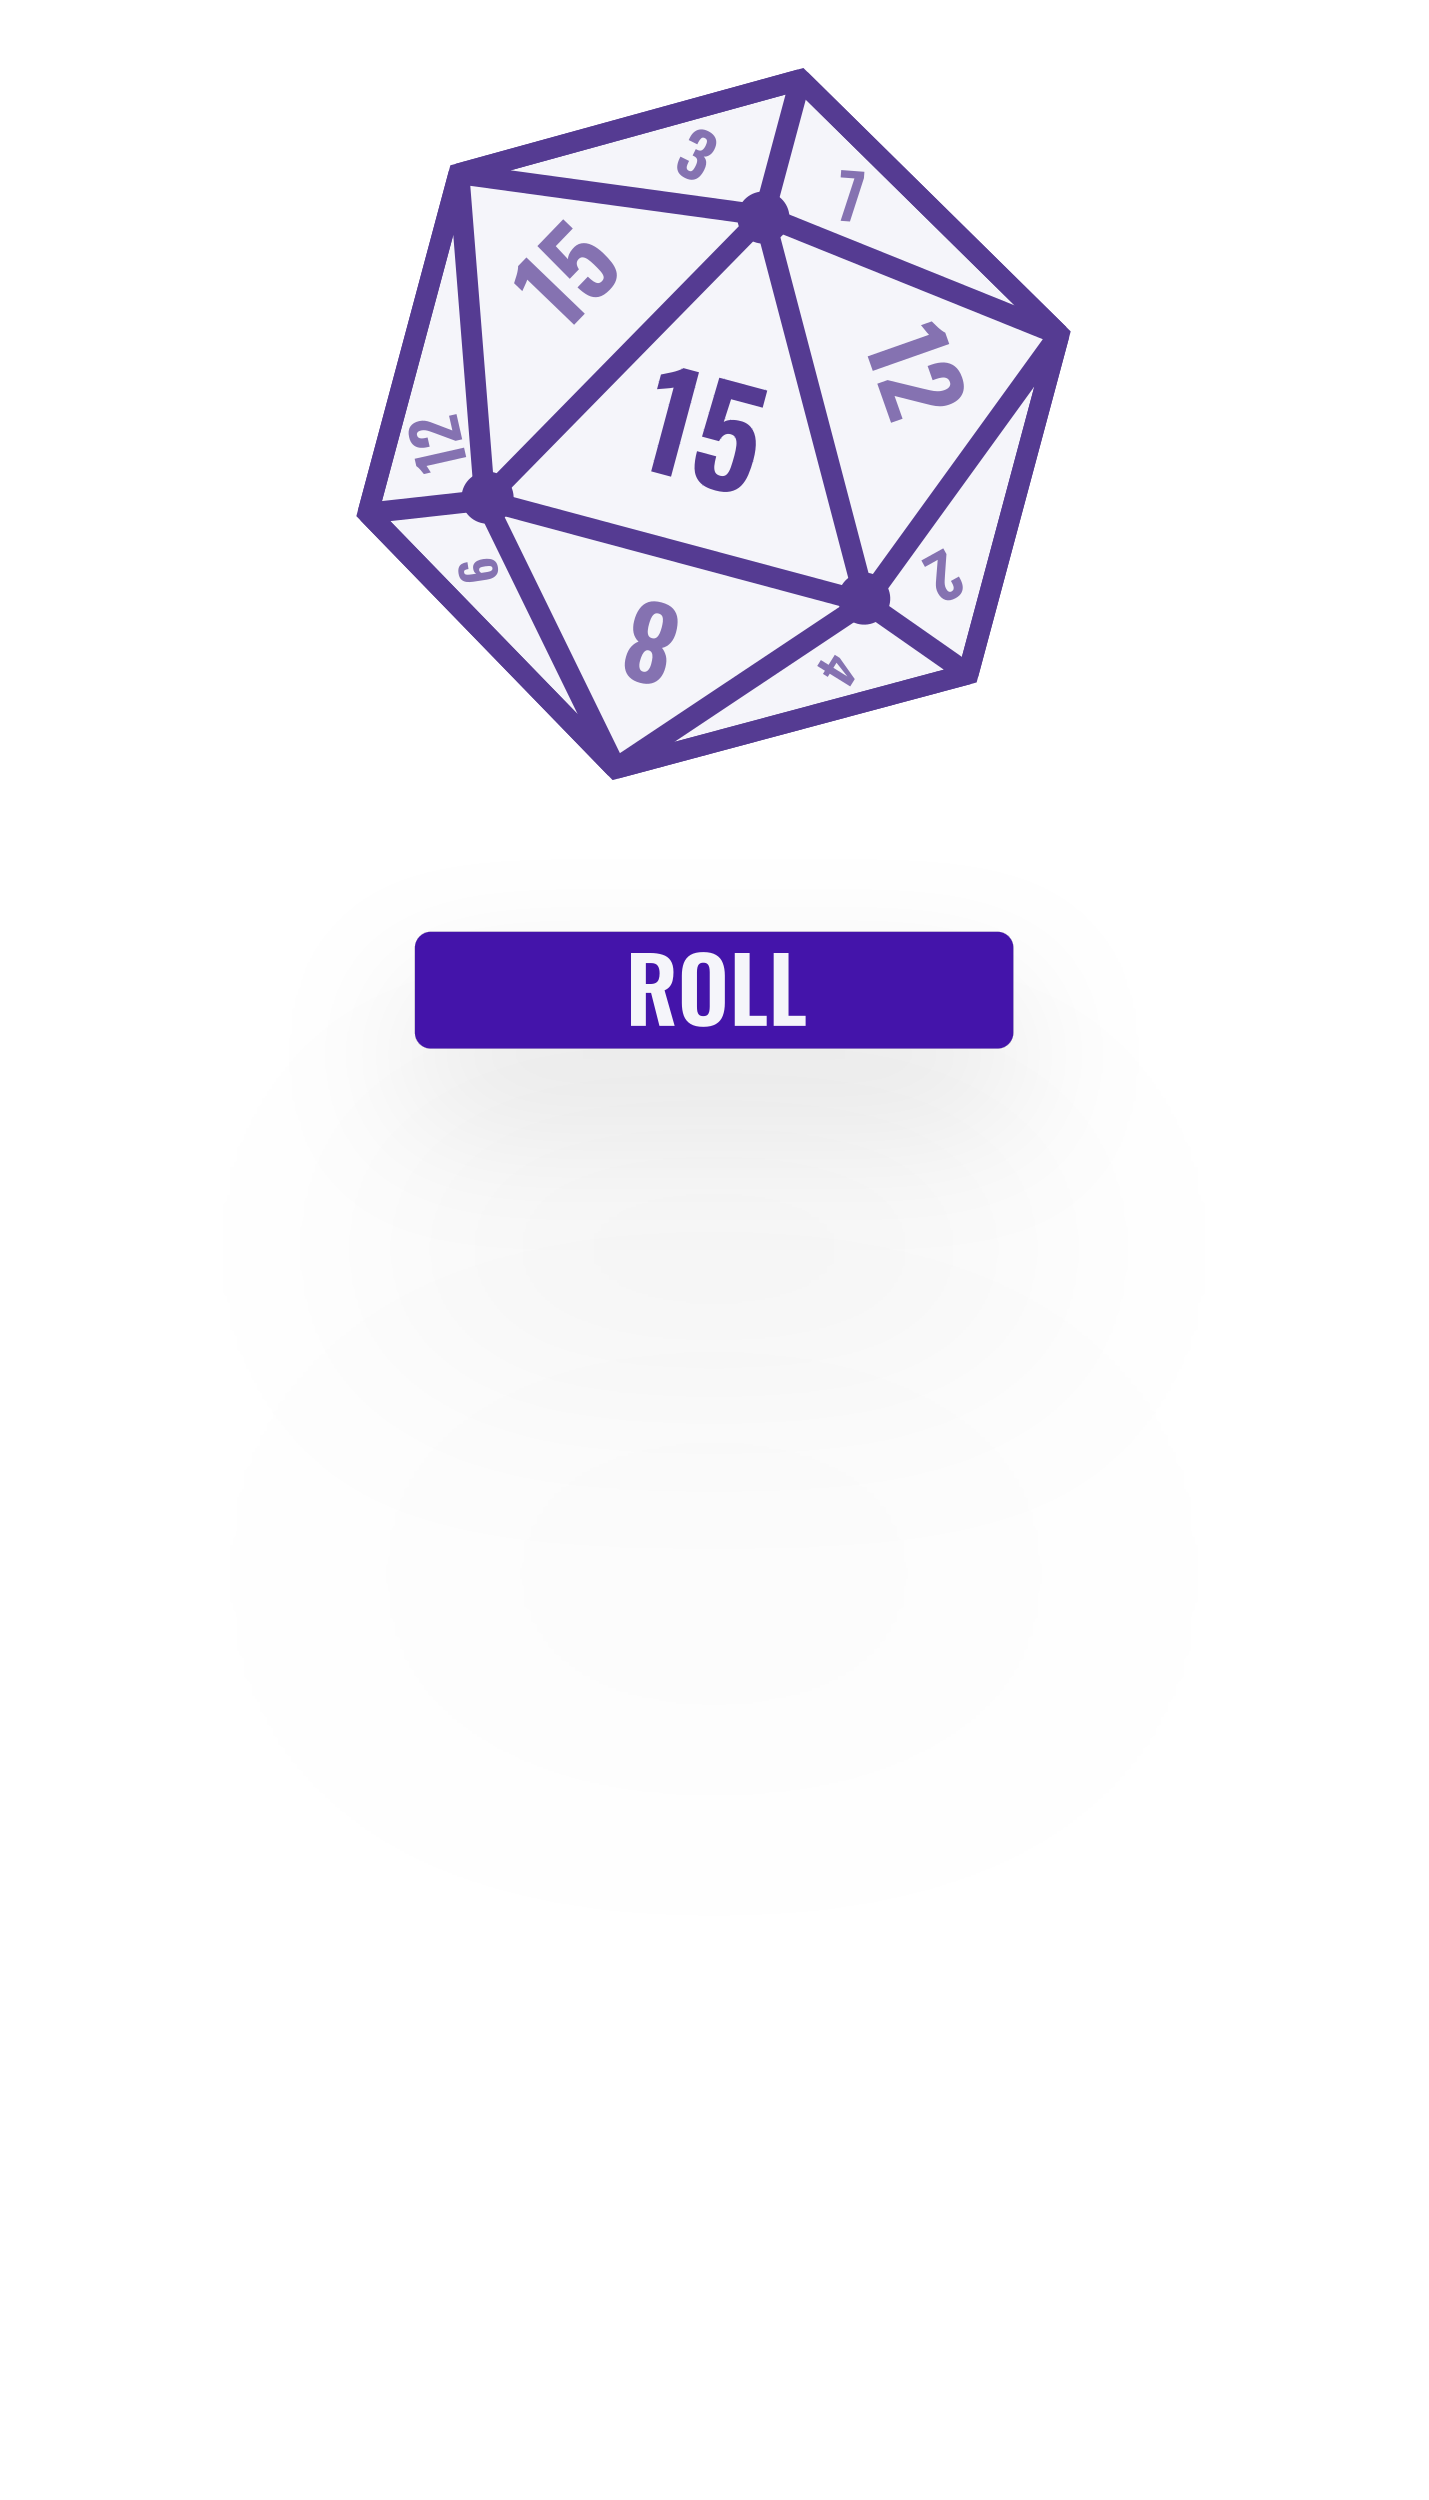
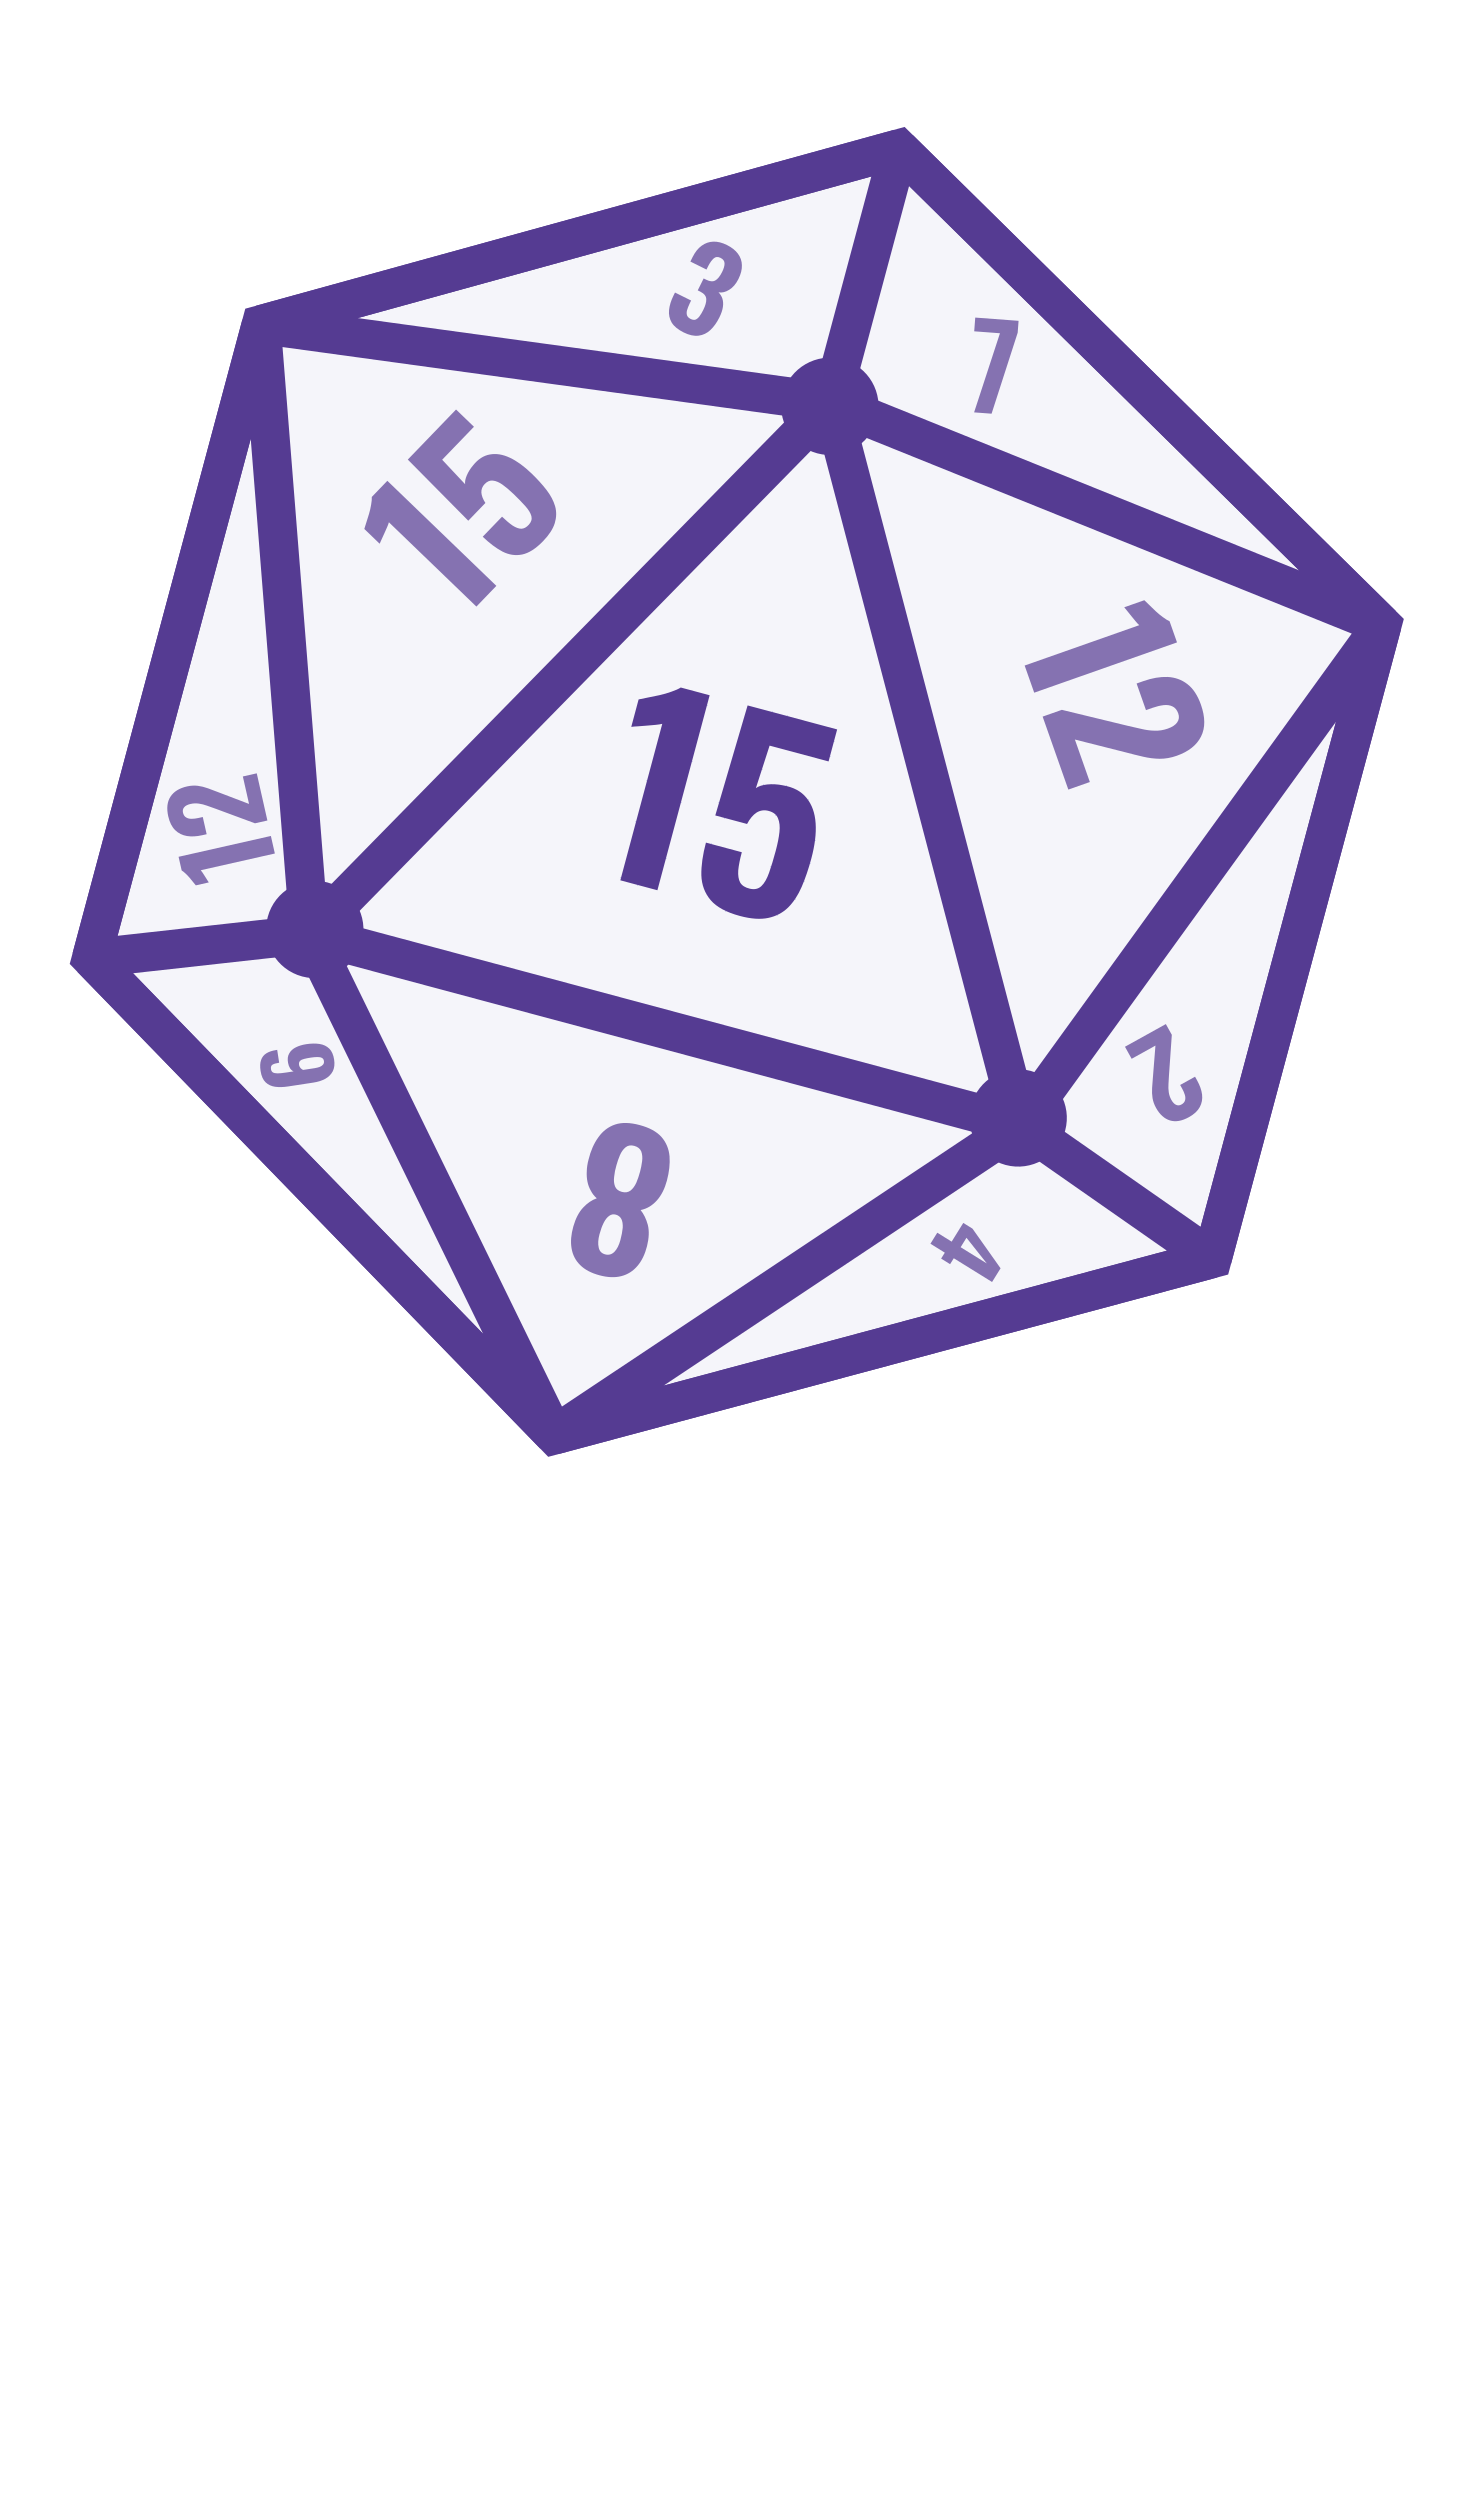
- <svg xmlns="http://www.w3.org/2000/svg" width="685" height="1199" viewBox="0 0 685 1199" fill="none">
-   <path d="M507.922 160.459L383.843 38.179L220.077 83.331L176.466 246.09L295.327 368.525L464.311 323.218L507.922 160.459Z" fill="#F5F5FA" stroke="#553B92" stroke-width="10" />
-   <path d="M366.373 103.379L415.042 288.793M366.373 103.379L507.922 160.459M366.373 103.379L383.843 38.179M366.373 103.379L220.077 83.331M366.373 103.379L232.482 239.876M415.042 288.793L507.922 160.459M415.042 288.793L232.482 239.876M415.042 288.793L295.327 368.525M415.042 288.793L464.311 323.218M507.922 160.459L383.843 38.179M507.922 160.459L464.311 323.218M383.843 38.179L220.077 83.331M464.311 323.218L295.327 368.525M295.327 368.525L176.466 246.09M295.327 368.525L232.482 239.876M176.466 246.09L220.077 83.331M176.466 246.09L232.482 239.876M220.077 83.331L232.482 239.876" stroke="#553B92" stroke-width="10" />
-   <circle cx="366.114" cy="104.344" r="9.5" transform="rotate(15 366.114 104.344)" stroke="#553B92" stroke-width="6" />
-   <circle cx="414.465" cy="287.087" r="9.5" transform="rotate(15 414.465 287.087)" stroke="#553B92" stroke-width="6" />
-   <circle cx="233.837" cy="238.684" r="9.5" transform="rotate(15 233.837 238.684)" stroke="#553B92" stroke-width="6" />
+ <svg xmlns="http://www.w3.org/2000/svg" width="378" height="642" viewBox="0 0 378 642" fill="none">
+   <path d="M354.922 160.459L230.843 38.179L67.076 83.331L23.465 246.09L142.327 368.525L311.311 323.218L354.922 160.459Z" fill="#F5F5FA" stroke="#553B92" stroke-width="10" />
+   <path d="M213.373 103.379L262.042 288.793M213.373 103.379L354.922 160.459M213.373 103.379L230.843 38.179M213.373 103.379L67.076 83.331M213.373 103.379L79.482 239.876M262.042 288.793L354.922 160.459M262.042 288.793L79.482 239.876M262.042 288.793L142.327 368.525M262.042 288.793L311.311 323.218M354.922 160.459L230.843 38.179M354.922 160.459L311.311 323.218M230.843 38.179L67.076 83.331M311.311 323.218L142.327 368.525M142.327 368.525L23.465 246.09M142.327 368.525L79.482 239.876M23.465 246.09L67.076 83.331M23.465 246.09L79.482 239.876M67.076 83.331L79.482 239.876" stroke="#553B92" stroke-width="10" />
+   <circle cx="213.114" cy="104.344" r="9.5" transform="rotate(15 213.114 104.344)" stroke="#553B92" stroke-width="6" />
+   <circle cx="261.465" cy="287.087" r="9.5" transform="rotate(15 261.465 287.087)" stroke="#553B92" stroke-width="6" />
+   <circle cx="80.837" cy="238.684" r="9.5" transform="rotate(15 80.8369 238.684)" stroke="#553B92" stroke-width="6" />
  <g filter="url(#filter0_d_17_569)">
-     <path d="M312.302 226.064L323.069 185.882C322.643 185.988 322.067 186.077 321.341 186.148C320.668 186.188 319.921 186.253 319.102 186.343C318.294 186.391 317.527 186.451 316.802 186.521C316.087 186.551 315.522 186.598 315.107 186.664L316.995 179.616C317.556 179.502 318.304 179.349 319.239 179.157C320.215 178.977 321.243 178.767 322.323 178.526C323.403 178.286 324.433 177.987 325.412 177.631C326.432 177.286 327.235 176.927 327.821 176.554L335.239 178.542L321.822 228.615L312.302 226.064ZM343.02 235.223C339.517 234.284 337.009 232.927 335.497 231.153C333.984 229.378 333.187 227.243 333.105 224.748C333.064 222.263 333.458 219.475 334.286 216.384L343.497 218.852C343.011 220.666 342.705 222.218 342.58 223.51C342.496 224.812 342.66 225.85 343.071 226.623C343.524 227.407 344.353 227.938 345.559 228.217C346.766 228.496 347.752 228.275 348.52 227.553C349.288 226.831 349.949 225.683 350.503 224.109C351.057 222.535 351.627 220.655 352.212 218.471C352.687 216.699 353.004 215.105 353.162 213.69C353.321 212.275 353.196 211.093 352.787 210.144C352.42 209.207 351.618 208.572 350.382 208.241C349.269 207.943 348.237 208.086 347.285 208.67C346.375 209.265 345.562 210.24 344.845 211.594L336.685 209.408L344.985 181.153L367.982 187.315L365.779 195.537L350.633 191.479L347.111 202.395C347.772 201.909 348.739 201.595 350.015 201.45C351.332 201.317 352.681 201.392 354.063 201.674C356.726 202.122 358.736 203.191 360.095 204.88C361.494 206.58 362.281 208.757 362.453 211.409C362.637 214.02 362.265 217.057 361.337 220.519C360.631 223.156 359.809 225.564 358.872 227.743C357.946 229.88 356.788 231.646 355.398 233.04C354.02 234.393 352.323 235.286 350.308 235.718C348.293 236.15 345.863 235.985 343.02 235.223Z" fill="#553B92" />
+     <path d="M159.302 226.064L170.069 185.882C169.643 185.988 169.067 186.077 168.341 186.148C167.668 186.188 166.921 186.253 166.102 186.343C165.294 186.391 164.527 186.451 163.802 186.521C163.087 186.551 162.522 186.598 162.107 186.664L163.995 179.616C164.556 179.502 165.304 179.349 166.239 179.157C167.215 178.977 168.243 178.767 169.323 178.526C170.403 178.286 171.433 177.987 172.412 177.631C173.432 177.286 174.235 176.927 174.821 176.554L182.239 178.542L168.822 228.615L159.302 226.064ZM190.02 235.223C186.517 234.284 184.009 232.927 182.497 231.153C180.984 229.378 180.187 227.243 180.105 224.748C180.064 222.263 180.458 219.475 181.286 216.384L190.497 218.852C190.011 220.666 189.705 222.218 189.58 223.51C189.496 224.812 189.66 225.85 190.071 226.623C190.524 227.407 191.353 227.938 192.559 228.217C193.766 228.496 194.752 228.275 195.52 227.553C196.288 226.831 196.949 225.683 197.503 224.109C198.057 222.535 198.627 220.655 199.212 218.471C199.687 216.699 200.004 215.105 200.162 213.69C200.321 212.275 200.196 211.093 199.787 210.144C199.42 209.207 198.618 208.572 197.382 208.241C196.269 207.943 195.237 208.086 194.285 208.67C193.375 209.265 192.562 210.24 191.845 211.594L183.685 209.408L191.985 181.153L214.982 187.315L212.779 195.537L197.633 191.479L194.111 202.395C194.772 201.909 195.739 201.595 197.015 201.45C198.332 201.317 199.681 201.392 201.063 201.674C203.726 202.122 205.736 203.191 207.095 204.88C208.494 206.58 209.281 208.757 209.453 211.409C209.637 214.02 209.265 217.057 208.337 220.519C207.631 223.156 206.809 225.564 205.872 227.743C204.946 229.88 203.788 231.646 202.398 233.04C201.02 234.393 199.323 235.286 197.308 235.718C195.293 236.15 192.863 235.985 190.02 235.223Z" fill="#553B92" />
  </g>
  <g opacity="0.7">
-     <path d="M223.58 219.182L204.558 223.475C204.696 223.629 204.858 223.848 205.045 224.134C205.209 224.405 205.399 224.7 205.615 225.021C205.811 225.345 206.003 225.651 206.19 225.936C206.358 226.226 206.501 226.45 206.619 226.608L203.283 227.361C203.113 227.154 202.886 226.877 202.603 226.531C202.316 226.165 202.004 225.784 201.669 225.388C201.333 224.993 200.985 224.63 200.624 224.302C200.258 223.954 199.934 223.699 199.652 223.537L198.859 220.025L222.563 214.675L223.58 219.182ZM221.667 210.705L218.477 211.425L208.309 207.662C207.548 207.382 206.824 207.126 206.136 206.891C205.443 206.638 204.758 206.464 204.081 206.371C203.38 206.263 202.668 206.29 201.946 206.453C201.185 206.625 200.643 206.901 200.319 207.282C199.975 207.667 199.865 208.133 199.988 208.679C200.12 209.264 200.388 209.675 200.79 209.913C201.172 210.154 201.64 210.274 202.193 210.272C202.746 210.271 203.335 210.199 203.959 210.058L205.072 209.807L206.069 214.226L204.898 214.49C203.494 214.807 202.197 214.875 201.007 214.692C199.814 214.49 198.809 213.989 197.992 213.189C197.152 212.374 196.558 211.196 196.21 209.655C195.739 207.567 195.931 205.873 196.786 204.573C197.64 203.273 199.053 202.401 201.023 201.956C201.979 201.74 202.9 201.686 203.786 201.794C204.651 201.906 205.52 202.12 206.391 202.436C207.238 202.737 208.123 203.07 209.046 203.436L216.954 206.449L215.362 199.396L218.932 198.59L221.667 210.705Z" fill="#553B92" />
+     <path d="M70.58 219.182L51.558 223.475C51.696 223.629 51.858 223.848 52.045 224.134C52.209 224.405 52.399 224.7 52.614 225.021C52.811 225.345 53.003 225.651 53.19 225.936C53.358 226.226 53.501 226.45 53.619 226.608L50.283 227.361C50.113 227.154 49.886 226.877 49.603 226.531C49.316 226.165 49.004 225.784 48.669 225.388C48.333 224.993 47.985 224.63 47.624 224.302C47.258 223.954 46.934 223.699 46.652 223.537L45.859 220.025L69.562 214.675L70.58 219.182ZM68.666 210.705L65.477 211.425L55.309 207.662C54.548 207.382 53.824 207.126 53.136 206.891C52.443 206.638 51.758 206.464 51.081 206.371C50.38 206.263 49.668 206.29 48.946 206.453C48.185 206.625 47.643 206.901 47.319 207.282C46.975 207.667 46.865 208.133 46.988 208.679C47.12 209.264 47.388 209.675 47.79 209.913C48.172 210.154 48.64 210.274 49.193 210.272C49.746 210.271 50.335 210.199 50.959 210.058L52.072 209.807L53.069 214.226L51.898 214.49C50.494 214.807 49.197 214.875 48.007 214.692C46.813 214.49 45.809 213.989 44.992 213.189C44.152 212.374 43.558 211.196 43.21 209.655C42.739 207.567 42.931 205.873 43.786 204.573C44.64 203.273 46.053 202.401 48.023 201.956C48.979 201.74 49.9 201.686 50.785 201.794C51.651 201.906 52.52 202.12 53.391 202.436C54.238 202.737 55.123 203.07 56.046 203.436L63.954 206.449L62.362 199.396L65.932 198.59L68.666 210.705Z" fill="#553B92" />
  </g>
  <g opacity="0.7">
-     <path d="M317.296 288.923C319.768 289.585 321.618 290.594 322.845 291.95C324.064 293.337 324.762 294.998 324.939 296.934C325.085 298.861 324.855 300.953 324.251 303.21C323.978 304.23 323.628 305.163 323.202 306.01C322.777 306.856 322.279 307.601 321.709 308.243C321.14 308.886 320.518 309.415 319.843 309.83C319.129 310.269 318.352 310.574 317.511 310.746C318.332 311.761 318.951 313.037 319.367 314.573C319.745 316.132 319.672 317.951 319.148 320.03C318.624 322.109 317.807 323.795 316.699 325.088C315.582 326.413 314.205 327.286 312.568 327.709C310.931 328.131 309.061 328.061 306.959 327.498C304.827 326.926 303.172 326.052 301.997 324.876C300.79 323.691 300.05 322.251 299.776 320.554C299.493 318.888 299.645 317.024 300.231 314.961C300.825 312.868 301.675 311.24 302.781 310.079C303.848 308.94 305.003 308.156 306.244 307.727C305.602 307.157 305.096 306.508 304.728 305.78C304.321 305.075 304.031 304.302 303.859 303.46C303.687 302.619 303.628 301.725 303.683 300.779C303.707 299.825 303.855 298.838 304.129 297.818C304.671 295.545 305.519 293.619 306.671 292.039C307.792 290.451 309.227 289.361 310.976 288.77C312.685 288.201 314.792 288.252 317.296 288.923ZM315.867 294.255C314.971 294.014 314.223 294.145 313.625 294.648C313.026 295.15 312.545 295.833 312.182 296.696C311.818 297.559 311.524 298.408 311.3 299.243C311.004 300.223 310.809 301.198 310.716 302.167C310.591 303.127 310.666 303.959 310.941 304.662C311.217 305.366 311.803 305.837 312.699 306.077C313.564 306.309 314.308 306.194 314.929 305.731C315.519 305.259 316.015 304.581 316.418 303.695C316.782 302.832 317.101 301.89 317.374 300.87C317.598 300.035 317.772 299.138 317.897 298.178C318.013 297.248 317.938 296.416 317.671 295.682C317.365 294.971 316.763 294.495 315.867 294.255ZM311.134 311.919C310.515 311.754 309.959 311.853 309.464 312.217C308.938 312.573 308.466 313.159 308.049 313.975C307.631 314.791 307.265 315.786 306.95 316.96C306.594 318.29 306.525 319.414 306.742 320.334C306.92 321.276 307.473 321.871 308.401 322.12C309.328 322.368 310.135 322.137 310.822 321.427C311.47 320.739 311.968 319.746 312.316 318.448C312.631 317.273 312.831 316.217 312.917 315.279C312.963 314.364 312.848 313.621 312.57 313.05C312.262 312.47 311.783 312.093 311.134 311.919Z" fill="#553B92" />
+     <path d="M164.296 288.923C166.768 289.585 168.618 290.594 169.845 291.95C171.064 293.337 171.762 294.998 171.939 296.934C172.085 298.861 171.855 300.953 171.251 303.21C170.978 304.23 170.628 305.163 170.202 306.01C169.777 306.856 169.279 307.601 168.709 308.243C168.14 308.886 167.518 309.415 166.843 309.83C166.129 310.269 165.352 310.574 164.511 310.746C165.332 311.761 165.951 313.037 166.367 314.573C166.745 316.132 166.672 317.951 166.148 320.03C165.624 322.109 164.807 323.795 163.699 325.088C162.582 326.413 161.205 327.286 159.568 327.709C157.931 328.131 156.061 328.061 153.959 327.498C151.827 326.926 150.172 326.052 148.997 324.876C147.79 323.691 147.05 322.251 146.776 320.554C146.493 318.888 146.645 317.024 147.231 314.961C147.825 312.868 148.675 311.24 149.781 310.079C150.848 308.94 152.003 308.156 153.244 307.727C152.602 307.157 152.096 306.508 151.728 305.78C151.321 305.075 151.031 304.302 150.859 303.46C150.687 302.619 150.628 301.725 150.683 300.779C150.707 299.825 150.855 298.838 151.129 297.818C151.671 295.545 152.519 293.619 153.671 292.039C154.792 290.451 156.227 289.361 157.976 288.77C159.685 288.201 161.792 288.252 164.296 288.923ZM162.867 294.255C161.971 294.014 161.223 294.145 160.625 294.648C160.026 295.15 159.545 295.833 159.182 296.696C158.818 297.559 158.524 298.408 158.3 299.243C158.004 300.223 157.809 301.198 157.716 302.167C157.591 303.127 157.666 303.959 157.941 304.662C158.217 305.366 158.803 305.837 159.699 306.077C160.564 306.309 161.308 306.194 161.929 305.731C162.519 305.259 163.015 304.581 163.418 303.695C163.782 302.832 164.101 301.89 164.374 300.87C164.598 300.035 164.772 299.138 164.897 298.178C165.013 297.248 164.938 296.416 164.671 295.682C164.365 294.971 163.763 294.495 162.867 294.255ZM158.134 311.919C157.515 311.754 156.959 311.853 156.464 312.217C155.938 312.573 155.466 313.159 155.049 313.975C154.631 314.791 154.265 315.786 153.95 316.96C153.594 318.29 153.525 319.414 153.742 320.334C153.92 321.276 154.473 321.871 155.401 322.12C156.328 322.368 157.135 322.137 157.822 321.427C158.47 320.739 158.968 319.746 159.316 318.448C159.631 317.273 159.831 316.217 159.917 315.279C159.963 314.364 159.848 313.621 159.57 313.05C159.262 312.47 158.783 312.093 158.134 311.919Z" fill="#553B92" />
  </g>
  <g opacity="0.7">
-     <path d="M416.129 170.91L445.558 160.546C445.311 160.328 445.012 160.009 444.661 159.59C444.351 159.19 443.994 158.756 443.592 158.287C443.219 157.808 442.858 157.358 442.506 156.939C442.185 156.509 441.917 156.18 441.7 155.951L446.862 154.133C447.17 154.432 447.582 154.829 448.096 155.327C448.621 155.854 449.187 156.401 449.794 156.968C450.4 157.535 451.021 158.046 451.656 158.5C452.302 158.985 452.865 159.33 453.344 159.535L455.257 164.968L418.585 177.882L416.129 170.91ZM420.747 184.024L425.682 182.286L442.541 186.374C443.802 186.676 445 186.95 446.138 187.194C447.286 187.468 448.407 187.616 449.501 187.638C450.635 187.68 451.76 187.504 452.877 187.111C454.054 186.696 454.865 186.156 455.309 185.491C455.783 184.815 455.872 184.054 455.574 183.209C455.255 182.304 454.754 181.7 454.071 181.398C453.418 181.085 452.652 180.981 451.774 181.087C450.895 181.193 449.973 181.416 449.007 181.756L447.286 182.362L444.879 175.525L446.69 174.888C448.863 174.122 450.912 173.774 452.836 173.843C454.77 173.942 456.461 174.551 457.907 175.67C459.393 176.809 460.556 178.571 461.396 180.955C462.534 184.185 462.544 186.912 461.428 189.137C460.311 191.363 458.229 193.012 455.181 194.085C453.702 194.606 452.249 194.863 450.821 194.857C449.424 194.84 448.005 194.662 446.562 194.322C445.16 194.001 443.691 193.636 442.156 193.227L429.029 189.911L432.872 200.822L427.348 202.767L420.747 184.024Z" fill="#553B92" />
+     <path d="M263.129 170.91L292.558 160.546C292.311 160.328 292.012 160.009 291.661 159.59C291.351 159.19 290.994 158.756 290.592 158.287C290.219 157.808 289.858 157.358 289.506 156.939C289.185 156.509 288.917 156.18 288.7 155.951L293.862 154.133C294.17 154.432 294.582 154.829 295.096 155.327C295.621 155.854 296.187 156.401 296.794 156.968C297.4 157.535 298.021 158.046 298.656 158.5C299.302 158.985 299.865 159.33 300.344 159.535L302.257 164.968L265.585 177.882L263.129 170.91ZM267.747 184.024L272.682 182.286L289.541 186.374C290.802 186.676 292 186.95 293.138 187.194C294.286 187.468 295.407 187.616 296.501 187.638C297.635 187.68 298.76 187.504 299.877 187.111C301.054 186.696 301.865 186.156 302.309 185.491C302.783 184.815 302.872 184.054 302.574 183.209C302.255 182.304 301.754 181.7 301.071 181.398C300.418 181.085 299.652 180.981 298.774 181.087C297.895 181.193 296.973 181.416 296.007 181.756L294.286 182.362L291.879 175.525L293.69 174.888C295.863 174.122 297.912 173.774 299.836 173.843C301.77 173.942 303.461 174.551 304.907 175.67C306.393 176.809 307.556 178.571 308.396 180.955C309.534 184.185 309.544 186.912 308.428 189.137C307.311 191.363 305.229 193.012 302.181 194.085C300.702 194.606 299.249 194.863 297.821 194.857C296.424 194.84 295.005 194.662 293.562 194.322C292.16 194.001 290.691 193.636 289.156 193.227L276.029 189.911L279.872 200.822L274.348 202.767L267.747 184.024Z" fill="#553B92" />
  </g>
  <g opacity="0.7">
-     <path d="M452.388 262.98L453.922 265.744L453.189 276.2C453.136 276.981 453.094 277.722 453.064 278.425C453.016 279.136 453.041 279.819 453.138 280.473C453.228 281.152 453.446 281.805 453.793 282.431C454.159 283.09 454.563 283.518 455.004 283.716C455.454 283.93 455.916 283.906 456.39 283.643C456.897 283.362 457.206 283.003 457.317 282.565C457.438 282.145 457.422 281.678 457.27 281.165C457.118 280.652 456.892 280.126 456.592 279.585L456.058 278.621L459.887 276.497L460.45 277.511C461.125 278.728 461.539 279.913 461.692 281.066C461.829 282.229 461.637 283.297 461.116 284.271C460.588 285.272 459.656 286.143 458.32 286.884C456.511 287.887 454.888 288.169 453.449 287.729C452.011 287.288 450.819 286.214 449.871 284.507C449.412 283.679 449.112 282.839 448.972 281.988C448.841 281.154 448.804 280.291 448.86 279.397C448.91 278.529 448.979 277.618 449.068 276.662L449.718 268.508L443.606 271.898L441.89 268.805L452.388 262.98Z" fill="#553B92" />
+     <path d="M299.388 262.98L300.922 265.744L300.189 276.2C300.136 276.981 300.094 277.722 300.064 278.425C300.016 279.136 300.041 279.819 300.138 280.473C300.228 281.152 300.446 281.805 300.793 282.431C301.159 283.09 301.563 283.518 302.004 283.716C302.454 283.93 302.916 283.906 303.39 283.643C303.897 283.362 304.206 283.003 304.317 282.565C304.438 282.145 304.422 281.678 304.27 281.165C304.118 280.652 303.892 280.126 303.592 279.585L303.058 278.621L306.887 276.497L307.45 277.511C308.125 278.728 308.539 279.913 308.692 281.066C308.829 282.229 308.637 283.297 308.116 284.271C307.588 285.272 306.656 286.143 305.32 286.884C303.511 287.887 301.888 288.169 300.449 287.729C299.011 287.288 297.819 286.214 296.871 284.507C296.412 283.679 296.112 282.839 295.972 281.988C295.841 281.154 295.804 280.291 295.86 279.397C295.91 278.529 295.979 277.618 296.068 276.662L296.718 268.508L290.606 271.898L288.89 268.805L299.388 262.98Z" fill="#553B92" />
  </g>
  <g opacity="0.7">
-     <path d="M393.692 316.559L397.385 318.852L400.369 314.045L402.733 315.512L409.945 325.701L407.761 329.218L397.932 323.117L396.986 324.641L394.68 323.209L395.626 321.685L391.933 319.393L393.692 316.559ZM401.195 317.86L399.691 320.283L406.413 324.456L401.195 317.86Z" fill="#553B92" />
+     <path d="M240.692 316.559L244.385 318.852L247.369 314.045L249.733 315.512L256.945 325.701L254.761 329.218L244.932 323.117L243.986 324.641L241.68 323.209L242.626 321.685L238.933 319.393L240.692 316.559ZM248.195 317.86L246.691 320.283L253.413 324.456L248.195 317.86Z" fill="#553B92" />
  </g>
  <g opacity="0.7">
-     <path d="M238.804 272.098C238.982 273.265 238.87 274.26 238.469 275.081C238.049 275.89 237.412 276.538 236.556 277.026C235.697 277.498 234.684 277.824 233.517 278.002L226.969 279.004C225.772 279.187 224.675 279.215 223.678 279.088C222.679 278.946 221.853 278.561 221.198 277.932C220.543 277.303 220.115 276.329 219.914 275.01C219.74 273.873 219.784 272.944 220.046 272.221C220.29 271.486 220.738 270.913 221.388 270.503C222.039 270.094 222.872 269.811 223.888 269.656C223.933 269.649 223.987 269.641 224.047 269.632C224.09 269.609 224.135 269.595 224.18 269.588L224.688 272.907C223.915 273.026 223.35 273.189 222.995 273.399C222.639 273.608 222.505 274.001 222.593 274.577C222.649 274.941 222.806 275.212 223.066 275.389C223.324 275.551 223.732 275.636 224.292 275.644C224.834 275.638 225.575 275.564 226.514 275.42L228.402 275.132C228.038 274.985 227.734 274.722 227.489 274.34C227.243 273.944 227.07 273.474 226.971 272.93C226.793 271.965 226.894 271.158 227.276 270.511C227.64 269.85 228.212 269.328 228.991 268.945C229.755 268.565 230.645 268.297 231.66 268.142C232.903 267.952 234.033 267.934 235.049 268.089C236.066 268.244 236.902 268.643 237.559 269.287C238.199 269.918 238.614 270.855 238.804 272.098ZM236.182 272.453C236.124 272.074 235.952 271.813 235.667 271.671C235.379 271.513 234.996 271.44 234.516 271.451C234.035 271.447 233.461 271.496 232.794 271.598C232.157 271.695 231.608 271.803 231.145 271.92C230.664 272.024 230.303 272.196 230.06 272.435C229.817 272.674 229.731 273.02 229.8 273.475C229.833 273.687 229.909 273.885 230.031 274.068C230.134 274.238 230.265 274.381 230.422 274.497C230.564 274.615 230.709 274.701 230.857 274.756L233.79 274.308C234.245 274.238 234.671 274.134 235.068 273.996C235.449 273.845 235.744 273.644 235.954 273.395C236.164 273.146 236.24 272.832 236.182 272.453Z" fill="#553B92" />
+     <path d="M85.804 272.098C85.982 273.265 85.87 274.26 85.469 275.081C85.049 275.89 84.412 276.538 83.556 277.026C82.697 277.498 81.684 277.824 80.517 278.002L73.969 279.004C72.772 279.187 71.675 279.215 70.678 279.088C69.679 278.946 68.853 278.561 68.198 277.932C67.543 277.303 67.115 276.329 66.914 275.01C66.74 273.873 66.784 272.944 67.046 272.221C67.29 271.486 67.737 270.913 68.388 270.503C69.039 270.094 69.873 269.811 70.888 269.656C70.933 269.649 70.987 269.641 71.047 269.632C71.09 269.609 71.135 269.595 71.18 269.588L71.688 272.907C70.915 273.026 70.35 273.189 69.995 273.399C69.639 273.608 69.505 274.001 69.593 274.577C69.649 274.941 69.806 275.212 70.066 275.389C70.324 275.551 70.732 275.636 71.292 275.644C71.834 275.638 72.575 275.564 73.514 275.42L75.401 275.132C75.038 274.985 74.734 274.722 74.49 274.34C74.243 273.944 74.07 273.474 73.971 272.93C73.793 271.965 73.894 271.158 74.276 270.511C74.64 269.85 75.212 269.328 75.991 268.945C76.755 268.565 77.645 268.297 78.66 268.142C79.903 267.952 81.033 267.934 82.049 268.089C83.066 268.244 83.902 268.643 84.559 269.287C85.199 269.918 85.614 270.855 85.804 272.098ZM83.182 272.453C83.124 272.074 82.952 271.813 82.667 271.671C82.379 271.513 81.996 271.44 81.516 271.451C81.035 271.447 80.461 271.496 79.794 271.598C79.157 271.695 78.608 271.803 78.145 271.92C77.664 272.024 77.303 272.196 77.06 272.435C76.817 272.674 76.731 273.02 76.8 273.475C76.833 273.687 76.909 273.885 77.031 274.068C77.134 274.238 77.264 274.381 77.422 274.497C77.564 274.615 77.709 274.701 77.857 274.756L80.79 274.308C81.245 274.238 81.671 274.134 82.069 273.996C82.449 273.845 82.744 273.644 82.954 273.395C83.164 273.146 83.24 272.832 83.182 272.453Z" fill="#553B92" />
  </g>
  <g opacity="0.7">
-     <path d="M403.149 105.899L409.789 85.579L403.178 85.083L403.443 81.553L414.572 82.388L414.342 85.44L407.636 106.236L403.149 105.899Z" fill="#553B92" />
+     <path d="M250.149 105.899L256.789 85.579L250.178 85.083L250.443 81.553L261.572 82.388L261.342 85.44L254.636 106.236L250.149 105.899Z" fill="#553B92" />
  </g>
  <g opacity="0.7">
-     <path d="M275.337 155.772L252.871 134.121C252.787 134.439 252.636 134.85 252.419 135.351C252.201 135.808 251.973 136.322 251.735 136.892C251.473 137.44 251.234 137.965 251.017 138.467C250.777 138.946 250.603 139.334 250.495 139.63L246.555 135.833C246.683 135.423 246.854 134.877 247.068 134.194C247.304 133.488 247.539 132.737 247.773 131.941C248.007 131.144 248.185 130.36 248.307 129.589C248.451 128.794 248.506 128.136 248.474 127.616L252.471 123.469L280.466 150.449L275.337 155.772ZM292.497 138.935C290.609 140.893 288.809 142.047 287.095 142.395C285.381 142.744 283.691 142.492 282.023 141.64C280.377 140.765 278.691 139.495 276.962 137.83L281.925 132.68C282.939 133.657 283.847 134.421 284.65 134.972C285.474 135.5 286.215 135.769 286.871 135.78C287.55 135.767 288.2 135.416 288.82 134.725C289.441 134.035 289.654 133.307 289.459 132.541C289.264 131.775 288.75 130.924 287.918 129.989C287.086 129.054 286.06 127.998 284.839 126.821C283.848 125.866 282.917 125.08 282.045 124.463C281.174 123.845 280.353 123.498 279.582 123.422C278.833 123.322 278.126 123.618 277.46 124.31C276.86 124.932 276.579 125.661 276.617 126.498C276.678 127.311 277.022 128.199 277.651 129.16L273.254 133.723L257.722 118.02L270.113 105.163L274.71 109.593L266.549 118.061L272.436 124.334C272.357 123.725 272.501 122.975 272.87 122.086C273.26 121.174 273.799 120.315 274.486 119.51C275.746 117.925 277.177 116.994 278.779 116.715C280.403 116.414 282.117 116.687 283.92 117.537C285.701 118.364 287.559 119.71 289.494 121.575C290.969 122.997 292.251 124.41 293.341 125.816C294.407 127.199 295.146 128.6 295.557 130.018C295.945 131.414 295.915 132.852 295.467 134.331C295.019 135.81 294.029 137.345 292.497 138.935Z" fill="#553B92" />
+     <path d="M122.337 155.772L99.871 134.121C99.787 134.439 99.636 134.85 99.419 135.351C99.201 135.808 98.973 136.322 98.734 136.892C98.473 137.44 98.234 137.965 98.017 138.467C97.777 138.946 97.603 139.334 97.495 139.63L93.555 135.833C93.683 135.423 93.854 134.877 94.068 134.194C94.304 133.488 94.539 132.737 94.773 131.941C95.007 131.144 95.185 130.36 95.307 129.589C95.451 128.794 95.506 128.136 95.474 127.616L99.471 123.469L127.466 150.449L122.337 155.772ZM139.497 138.935C137.609 140.893 135.809 142.047 134.095 142.395C132.381 142.744 130.691 142.492 129.023 141.64C127.377 140.765 125.691 139.495 123.962 137.83L128.925 132.68C129.939 133.657 130.847 134.421 131.65 134.972C132.474 135.5 133.215 135.769 133.871 135.78C134.55 135.767 135.2 135.416 135.82 134.725C136.441 134.035 136.654 133.307 136.459 132.541C136.264 131.775 135.75 130.924 134.918 129.989C134.086 129.054 133.06 127.998 131.839 126.821C130.848 125.866 129.917 125.08 129.045 124.463C128.174 123.845 127.353 123.498 126.582 123.422C125.833 123.322 125.126 123.618 124.46 124.31C123.86 124.932 123.579 125.661 123.617 126.498C123.678 127.311 124.022 128.199 124.651 129.16L120.254 133.723L104.722 118.02L117.113 105.163L121.71 109.593L113.549 118.061L119.436 124.334C119.357 123.725 119.501 122.975 119.87 122.086C120.26 121.174 120.799 120.315 121.486 119.51C122.746 117.925 124.177 116.994 125.779 116.715C127.403 116.414 129.117 116.687 130.92 117.537C132.701 118.364 134.559 119.71 136.494 121.575C137.969 122.997 139.251 124.41 140.341 125.816C141.407 127.199 142.146 128.6 142.557 130.018C142.945 131.414 142.915 132.852 142.467 134.331C142.019 135.81 141.029 137.345 139.497 138.935Z" fill="#553B92" />
  </g>
  <g opacity="0.7">
-     <path d="M328.56 85.367C327.109 84.647 326.086 83.804 325.493 82.84C324.926 81.867 324.7 80.794 324.812 79.622C324.934 78.433 325.315 77.192 325.955 75.903L326.341 75.123L330.48 77.177C330.462 77.212 330.413 77.311 330.333 77.472C330.262 77.615 330.191 77.759 330.12 77.902C329.791 78.61 329.556 79.219 329.414 79.729C329.3 80.23 329.31 80.659 329.445 81.017C329.58 81.374 329.881 81.668 330.347 81.9C330.831 82.139 331.247 82.201 331.595 82.084C331.952 81.948 332.292 81.67 332.612 81.249C332.933 80.827 333.262 80.276 333.6 79.595C334.142 78.502 334.399 77.58 334.37 76.829C334.349 76.06 333.86 75.426 332.901 74.928C332.883 74.92 332.794 74.875 332.632 74.795C332.471 74.715 332.319 74.64 332.176 74.569L333.696 71.505C333.803 71.558 333.911 71.612 334.018 71.665C334.144 71.727 334.251 71.78 334.341 71.825C335.308 72.305 336.091 72.37 336.689 72.019C337.305 71.677 337.889 70.951 338.44 69.84C338.867 68.98 339.075 68.246 339.064 67.638C339.053 67.029 338.707 66.556 338.026 66.219C337.345 65.881 336.764 65.927 336.283 66.358C335.801 66.789 335.342 67.421 334.906 68.254C334.835 68.398 334.755 68.559 334.666 68.738C334.586 68.899 334.506 69.061 334.426 69.222L330.288 67.168L330.875 65.986C331.506 64.714 332.272 63.755 333.173 63.108C334.084 62.443 335.084 62.091 336.175 62.052C337.266 62.013 338.43 62.3 339.666 62.913C340.902 63.527 341.848 64.275 342.504 65.158C343.16 66.042 343.498 67.025 343.519 68.107C343.559 69.198 343.263 70.38 342.631 71.652C342 72.924 341.207 73.847 340.252 74.423C339.315 75.007 338.403 75.225 337.517 75.075C337.966 75.521 338.294 76.052 338.501 76.669C338.709 77.285 338.756 78.001 338.642 78.815C338.537 79.611 338.231 80.52 337.725 81.541C337.076 82.849 336.31 83.92 335.427 84.755C334.553 85.572 333.544 86.053 332.399 86.2C331.255 86.347 329.975 86.069 328.56 85.367Z" fill="#553B92" />
+     <path d="M175.56 85.367C174.109 84.647 173.086 83.804 172.493 82.84C171.926 81.867 171.7 80.794 171.812 79.622C171.934 78.433 172.315 77.192 172.955 75.903L173.341 75.123L177.48 77.177C177.462 77.212 177.413 77.311 177.333 77.472C177.262 77.615 177.191 77.759 177.12 77.902C176.791 78.61 176.556 79.219 176.414 79.729C176.3 80.23 176.31 80.659 176.445 81.017C176.58 81.374 176.881 81.668 177.347 81.9C177.831 82.139 178.247 82.201 178.595 82.084C178.952 81.948 179.292 81.67 179.612 81.249C179.933 80.827 180.262 80.276 180.6 79.595C181.142 78.502 181.399 77.58 181.37 76.829C181.349 76.06 180.86 75.426 179.901 74.928C179.883 74.92 179.794 74.875 179.632 74.795C179.471 74.715 179.319 74.64 179.176 74.569L180.696 71.505C180.803 71.558 180.911 71.612 181.018 71.665C181.144 71.727 181.251 71.78 181.341 71.825C182.308 72.305 183.091 72.37 183.689 72.019C184.305 71.677 184.889 70.951 185.44 69.84C185.867 68.98 186.075 68.246 186.064 67.638C186.053 67.029 185.707 66.556 185.026 66.219C184.345 65.881 183.764 65.927 183.283 66.358C182.801 66.789 182.342 67.421 181.906 68.254C181.835 68.398 181.755 68.559 181.666 68.738C181.586 68.899 181.506 69.061 181.426 69.222L177.288 67.168L177.875 65.986C178.506 64.714 179.272 63.755 180.173 63.108C181.084 62.443 182.084 62.091 183.175 62.052C184.266 62.013 185.43 62.3 186.666 62.913C187.902 63.527 188.848 64.275 189.504 65.158C190.16 66.042 190.498 67.025 190.519 68.107C190.559 69.198 190.263 70.38 189.631 71.652C189 72.924 188.207 73.847 187.252 74.423C186.315 75.007 185.403 75.225 184.517 75.075C184.966 75.521 185.294 76.052 185.501 76.669C185.709 77.285 185.756 78.001 185.642 78.815C185.537 79.611 185.231 80.52 184.725 81.541C184.076 82.849 183.31 83.92 182.427 84.755C181.553 85.572 180.544 86.053 179.399 86.2C178.255 86.347 176.975 86.069 175.56 85.367Z" fill="#553B92" />
  </g>
-   <g filter="url(#filter1_ddddd_17_569)">
-     <rect x="199" y="446.887" width="287" height="56" rx="7.627" fill="#4414AA" />
-   </g>
-   <path d="M302.632 492V457.052H311.692C314.051 457.052 316.064 457.326 317.733 457.872C319.43 458.39 320.724 459.325 321.616 460.677C322.536 462.028 322.996 463.898 322.996 466.285C322.996 467.724 322.867 469.004 322.608 470.125C322.378 471.218 321.947 472.182 321.314 473.016C320.71 473.821 319.847 474.469 318.725 474.958L323.557 492H316.266L312.253 476.166H309.751V492H302.632ZM309.751 471.937H311.822C312.972 471.937 313.878 471.751 314.54 471.377C315.201 471.003 315.662 470.442 315.921 469.694C316.208 468.917 316.352 467.968 316.352 466.846C316.352 465.236 316.05 464.013 315.446 463.179C314.871 462.316 313.778 461.885 312.167 461.885H309.751V471.937ZM337.284 492.475C334.724 492.475 332.696 492.014 331.2 491.094C329.705 490.174 328.626 488.865 327.964 487.168C327.332 485.442 327.015 483.385 327.015 480.998V467.968C327.015 465.581 327.332 463.539 327.964 461.842C328.626 460.144 329.705 458.85 331.2 457.958C332.696 457.067 334.724 456.621 337.284 456.621C339.873 456.621 341.915 457.081 343.41 458.002C344.935 458.893 346.014 460.188 346.646 461.885C347.308 463.553 347.639 465.581 347.639 467.968V480.998C347.639 483.385 347.308 485.442 346.646 487.168C346.014 488.865 344.935 490.174 343.41 491.094C341.915 492.014 339.873 492.475 337.284 492.475ZM337.284 487.34C338.204 487.34 338.88 487.139 339.312 486.736C339.743 486.305 340.031 485.744 340.175 485.054C340.318 484.335 340.39 483.572 340.39 482.767V466.242C340.39 465.437 340.318 464.689 340.175 463.999C340.031 463.308 339.743 462.762 339.312 462.359C338.88 461.928 338.204 461.712 337.284 461.712C336.421 461.712 335.774 461.928 335.342 462.359C334.911 462.762 334.623 463.308 334.479 463.999C334.336 464.689 334.264 465.437 334.264 466.242V482.767C334.264 483.572 334.321 484.335 334.436 485.054C334.58 485.744 334.868 486.305 335.299 486.736C335.731 487.139 336.392 487.34 337.284 487.34ZM352.392 492V457.052H359.511V487.168H367.709V492H352.392ZM371.057 492V457.052H378.176V487.168H386.374V492H371.057Z" fill="#F5F5FA" />
  <defs>
-     <filter id="filter0_d_17_569" x="304.837" y="174.052" width="65.246" height="64.765" filterUnits="userSpaceOnUse" color-interpolation-filters="sRGB">
+     <filter id="filter0_d_17_569" x="151.837" y="174.052" width="65.246" height="64.765" filterUnits="userSpaceOnUse" color-interpolation-filters="sRGB">
      <feFlood flood-opacity="0" result="BackgroundImageFix" />
      <feColorMatrix in="SourceAlpha" type="matrix" values="0 0 0 0 0 0 0 0 0 0 0 0 0 0 0 0 0 0 127 0" result="hardAlpha" />
      <feOffset />
      <feComposite in2="hardAlpha" operator="out" />
      <feColorMatrix type="matrix" values="0 0 0 0 0.265 0 0 0 0 0.319 0 0 0 0 0.804 0 0 0 0.8 0" />
      <feBlend mode="normal" in2="BackgroundImageFix" result="effect1_dropShadow_17_569" />
      <feBlend mode="normal" in="SourceGraphic" in2="effect1_dropShadow_17_569" result="shape" />
    </filter>
-     <filter id="filter1_ddddd_17_569" x="0" y="409.887" width="685" height="789" filterUnits="userSpaceOnUse" color-interpolation-filters="sRGB">
-       <feFlood flood-opacity="0" result="BackgroundImageFix" />
-       <feColorMatrix in="SourceAlpha" type="matrix" values="0 0 0 0 0 0 0 0 0 0 0 0 0 0 0 0 0 0 127 0" result="hardAlpha" />
-       <feOffset />
-       <feColorMatrix type="matrix" values="0 0 0 0 0 0 0 0 0 0 0 0 0 0 0 0 0 0 0.1 0" />
-       <feBlend mode="normal" in2="BackgroundImageFix" result="effect1_dropShadow_17_569" />
-       <feColorMatrix in="SourceAlpha" type="matrix" values="0 0 0 0 0 0 0 0 0 0 0 0 0 0 0 0 0 0 127 0" result="hardAlpha" />
-       <feOffset dy="31" />
-       <feGaussianBlur stdDeviation="34" />
-       <feColorMatrix type="matrix" values="0 0 0 0 0 0 0 0 0 0 0 0 0 0 0 0 0 0 0.1 0" />
-       <feBlend mode="normal" in2="effect1_dropShadow_17_569" result="effect2_dropShadow_17_569" />
-       <feColorMatrix in="SourceAlpha" type="matrix" values="0 0 0 0 0 0 0 0 0 0 0 0 0 0 0 0 0 0 127 0" result="hardAlpha" />
-       <feOffset dy="124" />
-       <feGaussianBlur stdDeviation="62" />
-       <feColorMatrix type="matrix" values="0 0 0 0 0 0 0 0 0 0 0 0 0 0 0 0 0 0 0.09 0" />
-       <feBlend mode="normal" in2="effect2_dropShadow_17_569" result="effect3_dropShadow_17_569" />
-       <feColorMatrix in="SourceAlpha" type="matrix" values="0 0 0 0 0 0 0 0 0 0 0 0 0 0 0 0 0 0 127 0" result="hardAlpha" />
-       <feOffset dy="280" />
-       <feGaussianBlur stdDeviation="84" />
-       <feColorMatrix type="matrix" values="0 0 0 0 0 0 0 0 0 0 0 0 0 0 0 0 0 0 0.05 0" />
-       <feBlend mode="normal" in2="effect3_dropShadow_17_569" result="effect4_dropShadow_17_569" />
-       <feColorMatrix in="SourceAlpha" type="matrix" values="0 0 0 0 0 0 0 0 0 0 0 0 0 0 0 0 0 0 127 0" result="hardAlpha" />
-       <feOffset dy="497" />
-       <feGaussianBlur stdDeviation="99.5" />
-       <feColorMatrix type="matrix" values="0 0 0 0 0 0 0 0 0 0 0 0 0 0 0 0 0 0 0.01 0" />
-       <feBlend mode="normal" in2="effect4_dropShadow_17_569" result="effect5_dropShadow_17_569" />
-       <feBlend mode="normal" in="SourceGraphic" in2="effect5_dropShadow_17_569" result="shape" />
-     </filter>
  </defs>
</svg>
